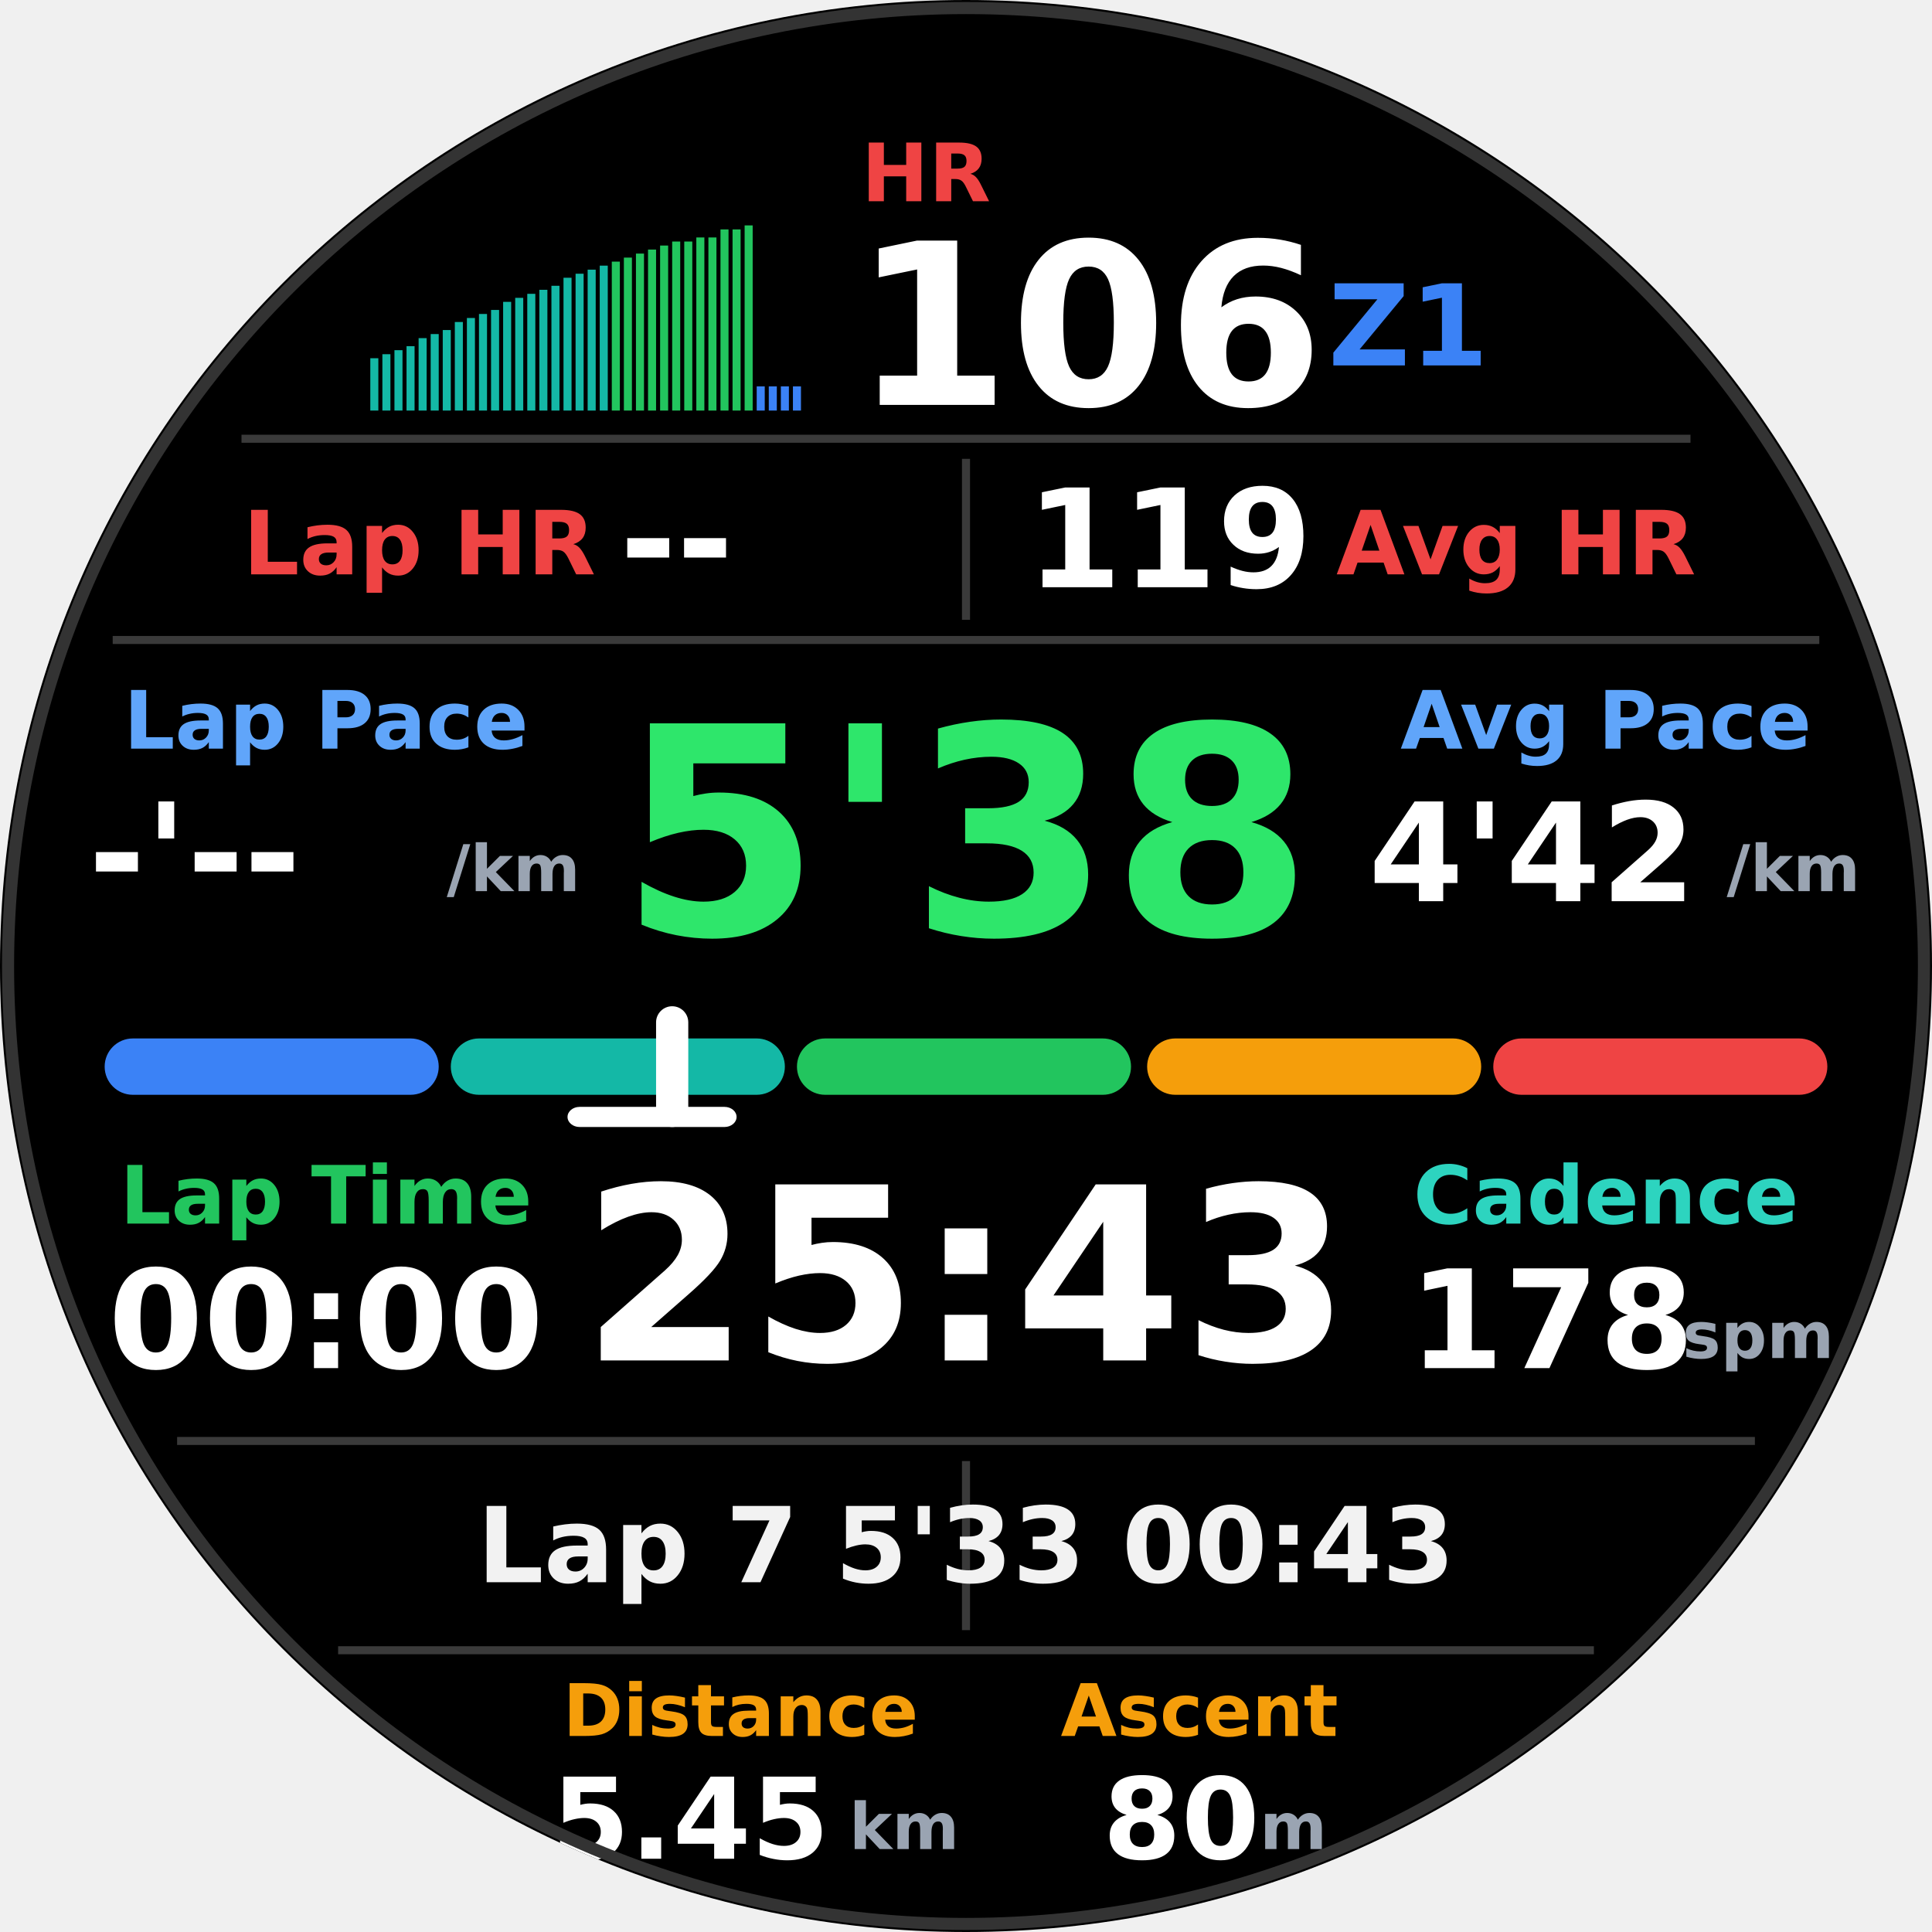
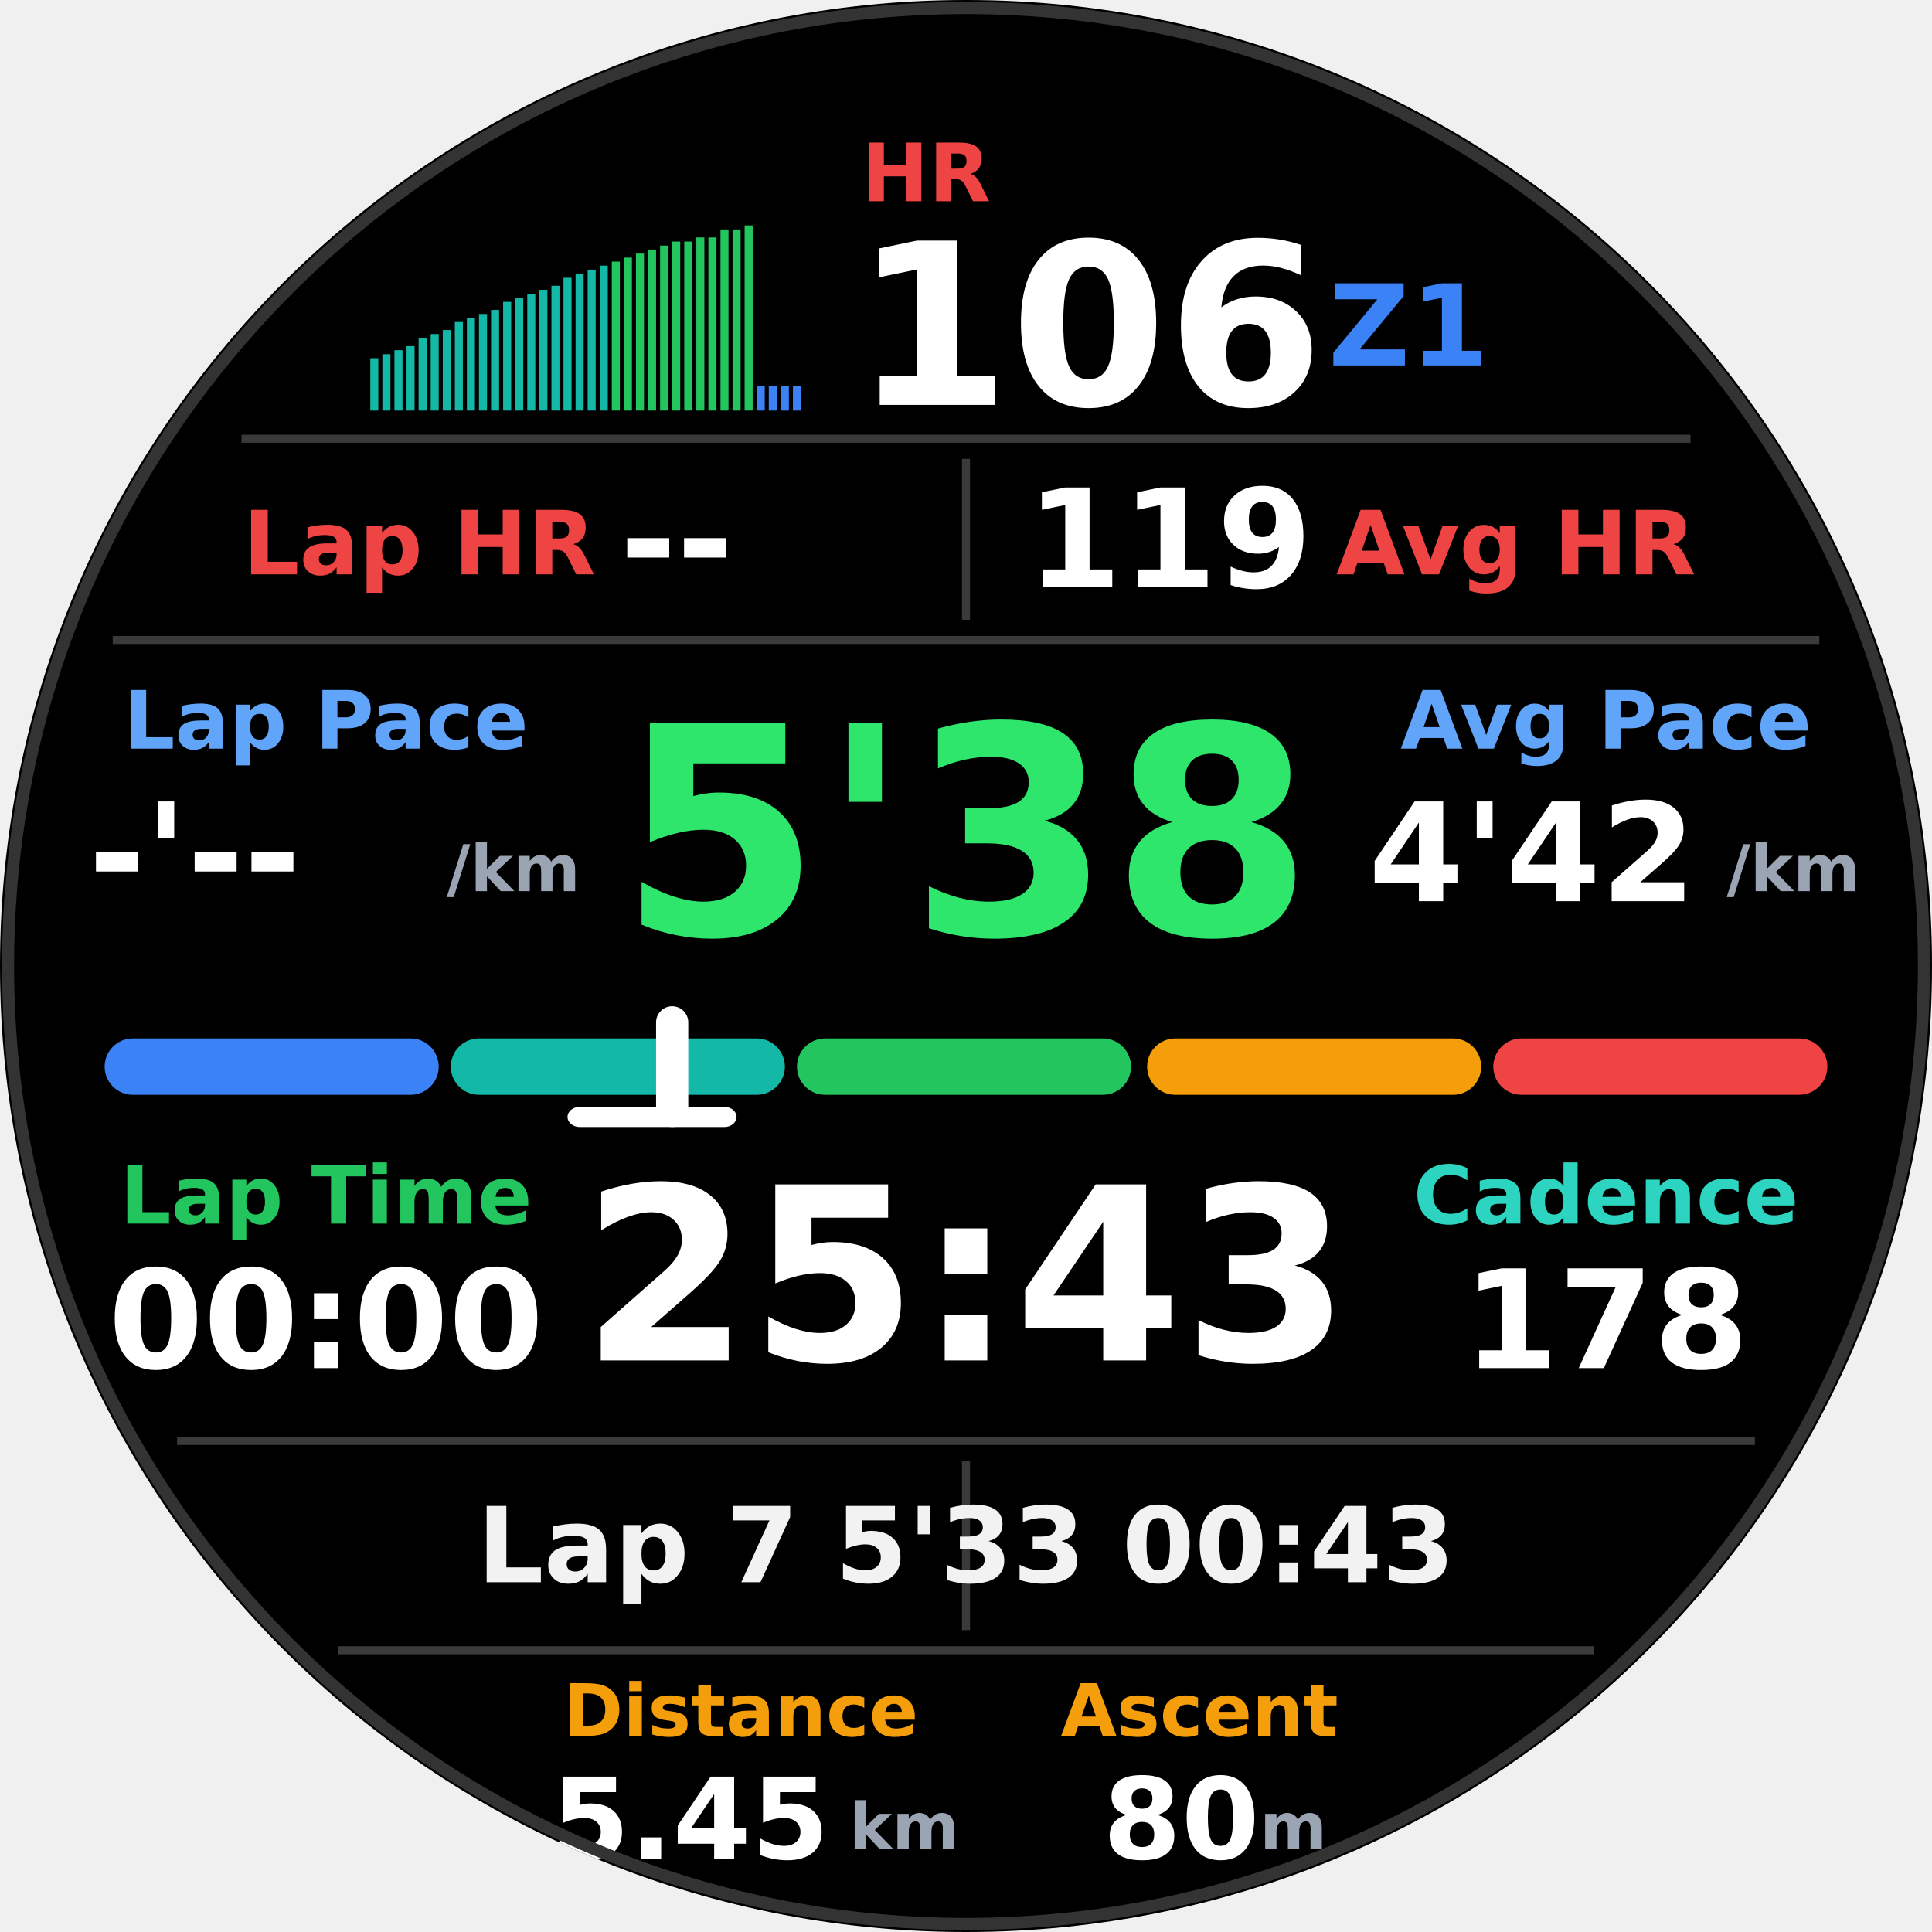
<svg xmlns="http://www.w3.org/2000/svg" width="480" height="480" viewBox="0 0 480 480">
  <defs>
    <clipPath id="round1">
      <circle cx="240" cy="240" r="240" />
    </clipPath>
  </defs>
  <circle cx="240" cy="240" r="239" fill="#000" />
  <g clip-path="url(#round1)">
    <rect x="0" y="0" width="480" height="480" rx="0" fill="#000000" />
    <rect x="60" y="108" width="360" height="2" rx="0" fill="#3a3a3a" />
    <rect x="28" y="158" width="424" height="2" rx="0" fill="#3a3a3a" />
    <rect x="44" y="357" width="392" height="2" rx="0" fill="#3a3a3a" />
    <rect x="84" y="409" width="312" height="2" rx="0" fill="#3a3a3a" />
    <rect x="92" y="89" width="2" height="13" rx="0" fill="#14b8a6" />
    <rect x="95" y="88" width="2" height="14" rx="0" fill="#14b8a6" />
    <rect x="98" y="87" width="2" height="15" rx="0" fill="#14b8a6" />
    <rect x="101" y="86" width="2" height="16" rx="0" fill="#14b8a6" />
    <rect x="104" y="84" width="2" height="18" rx="0" fill="#14b8a6" />
    <rect x="107" y="83" width="2" height="19" rx="0" fill="#14b8a6" />
    <rect x="110" y="82" width="2" height="20" rx="0" fill="#14b8a6" />
    <rect x="113" y="80" width="2" height="22" rx="0" fill="#14b8a6" />
    <rect x="116" y="79" width="2" height="23" rx="0" fill="#14b8a6" />
    <rect x="119" y="78" width="2" height="24" rx="0" fill="#14b8a6" />
    <rect x="122" y="77" width="2" height="25" rx="0" fill="#14b8a6" />
    <rect x="125" y="75" width="2" height="27" rx="0" fill="#14b8a6" />
    <rect x="128" y="74" width="2" height="28" rx="0" fill="#14b8a6" />
    <rect x="131" y="73" width="2" height="29" rx="0" fill="#14b8a6" />
    <rect x="134" y="72" width="2" height="30" rx="0" fill="#14b8a6" />
    <rect x="137" y="71" width="2" height="31" rx="0" fill="#14b8a6" />
    <rect x="140" y="69" width="2" height="33" rx="0" fill="#14b8a6" />
    <rect x="143" y="68" width="2" height="34" rx="0" fill="#14b8a6" />
    <rect x="146" y="67" width="2" height="35" rx="0" fill="#14b8a6" />
    <rect x="149" y="66" width="2" height="36" rx="0" fill="#14b8a6" />
    <rect x="152" y="65" width="2" height="37" rx="0" fill="#22c55e" />
    <rect x="155" y="64" width="2" height="38" rx="0" fill="#22c55e" />
    <rect x="158" y="63" width="2" height="39" rx="0" fill="#22c55e" />
    <rect x="161" y="62" width="2" height="40" rx="0" fill="#22c55e" />
    <rect x="164" y="61" width="2" height="41" rx="0" fill="#22c55e" />
    <rect x="167" y="60" width="2" height="42" rx="0" fill="#22c55e" />
    <rect x="170" y="60" width="2" height="42" rx="0" fill="#22c55e" />
    <rect x="173" y="59" width="2" height="43" rx="0" fill="#22c55e" />
    <rect x="176" y="59" width="2" height="43" rx="0" fill="#22c55e" />
    <rect x="179" y="57" width="2" height="45" rx="0" fill="#22c55e" />
    <rect x="182" y="57" width="2" height="45" rx="0" fill="#22c55e" />
    <rect x="185" y="56" width="2" height="46" rx="0" fill="#22c55e" />
    <rect x="188" y="96" width="2" height="6" rx="0" fill="#3b82f6" />
    <rect x="191" y="96" width="2" height="6" rx="0" fill="#3b82f6" />
    <rect x="194" y="96" width="2" height="6" rx="0" fill="#3b82f6" />
    <rect x="197" y="96" width="2" height="6" rx="0" fill="#3b82f6" />
    <text x="214" y="50" text-anchor="start" font-size="20" fill="#ef4444" font-family="'DejaVu Sans',Arial,sans-serif" font-weight="600">HR</text>
    <text x="212" y="100.6" text-anchor="start" font-size="56" fill="#ffffff" font-family="'DejaVu Sans',Arial,sans-serif" font-weight="600">106</text>
    <text x="148" y="142.7" text-anchor="end" font-size="22" fill="#ef4444" font-family="'DejaVu Sans',Arial,sans-serif" font-weight="600">Lap HR</text>
    <text x="154" y="145.9" text-anchor="start" font-size="34" fill="#ffffff" font-family="'DejaVu Sans',Arial,sans-serif" font-weight="600">--</text>
    <text x="332" y="142.7" text-anchor="start" font-size="22" fill="#ef4444" font-family="'DejaVu Sans',Arial,sans-serif" font-weight="600">Avg HR</text>
    <text x="326" y="145.9" text-anchor="end" font-size="34" fill="#ffffff" font-family="'DejaVu Sans',Arial,sans-serif" font-weight="600">119</text>
    <text x="81" y="186" text-anchor="middle" font-size="20" fill="#60a5fa" font-family="'DejaVu Sans',Arial,sans-serif" font-weight="600">Lap Pace</text>
    <text x="22" y="223.9" text-anchor="start" font-size="34" fill="#ffffff" font-family="'DejaVu Sans',Arial,sans-serif" font-weight="600">-'--</text>
    <text x="111" y="221.4" text-anchor="start" font-size="16" fill="#9aa4b2" font-family="'DejaVu Sans',Arial,sans-serif" font-weight="600">/km</text>
    <text x="240" y="232.2" text-anchor="middle" font-size="72" fill="#2ee66b" font-family="'DejaVu Sans',Arial,sans-serif" font-weight="600">5'38</text>
    <text x="399" y="186" text-anchor="middle" font-size="20" fill="#60a5fa" font-family="'DejaVu Sans',Arial,sans-serif" font-weight="600">Avg Pace</text>
    <text x="340" y="223.9" text-anchor="start" font-size="34" fill="#ffffff" font-family="'DejaVu Sans',Arial,sans-serif" font-weight="600">4'42</text>
    <text x="429" y="221.4" text-anchor="start" font-size="16" fill="#9aa4b2" font-family="'DejaVu Sans',Arial,sans-serif" font-weight="600">/km</text>
    <text x="81" y="304" text-anchor="middle" font-size="20" fill="#22c55e" font-family="'DejaVu Sans',Arial,sans-serif" font-weight="600">Lap Time</text>
    <text x="81" y="339.9" text-anchor="middle" font-size="34" fill="#ffffff" font-family="'DejaVu Sans',Arial,sans-serif" font-weight="600">00:00</text>
    <text x="240" y="338" text-anchor="middle" font-size="60" fill="#ffffff" font-family="'DejaVu Sans',Arial,sans-serif" font-weight="600">25:43</text>
    <text x="399" y="304" text-anchor="middle" font-size="20" fill="#2dd4bf" font-family="'DejaVu Sans',Arial,sans-serif" font-weight="600">Cadence</text>
-     <text x="350" y="339.9" text-anchor="start" font-size="34" fill="#ffffff" font-family="'DejaVu Sans',Arial,sans-serif" font-weight="600">178</text>
-     <text x="418" y="337.4" text-anchor="start" font-size="16" fill="#9aa4b2" font-family="'DejaVu Sans',Arial,sans-serif" font-weight="600">spm</text>
+     <text x="399" y="339.9" text-anchor="middle" font-size="34" fill="#ffffff" font-family="'DejaVu Sans',Arial,sans-serif" font-weight="600">178</text>
    <text x="184" y="431.3" text-anchor="middle" font-size="18" fill="#f59e0b" font-family="'DejaVu Sans',Arial,sans-serif" font-weight="600">Distance</text>
    <text x="137" y="461.8" text-anchor="start" font-size="28" fill="#ffffff" font-family="'DejaVu Sans',Arial,sans-serif" font-weight="600">5.45</text>
    <text x="211" y="459.4" text-anchor="start" font-size="16" fill="#9aa4b2" font-family="'DejaVu Sans',Arial,sans-serif" font-weight="600">km</text>
    <text x="298" y="431.3" text-anchor="middle" font-size="18" fill="#f59e0b" font-family="'DejaVu Sans',Arial,sans-serif" font-weight="600">Ascent</text>
    <text x="274" y="461.8" text-anchor="start" font-size="28" fill="#ffffff" font-family="'DejaVu Sans',Arial,sans-serif" font-weight="600">80</text>
    <text x="313" y="459.4" text-anchor="start" font-size="16" fill="#9aa4b2" font-family="'DejaVu Sans',Arial,sans-serif" font-weight="600">m</text>
    <rect x="239" y="114" width="2" height="40" rx="0" fill="#3a3a3a" />
    <rect x="239" y="363" width="2" height="42" rx="0" fill="#3a3a3a" />
    <text x="330" y="90.8" text-anchor="start" font-size="28" fill="#3b82f6" font-family="'DejaVu Sans',Arial,sans-serif" font-weight="600">Z1</text>
    <rect x="26" y="258" width="83" height="14" rx="7" fill="#3b82f6" />
    <rect x="112" y="258" width="83" height="14" rx="7" fill="#14b8a6" />
    <rect x="198" y="258" width="83" height="14" rx="7" fill="#22c55e" />
    <rect x="285" y="258" width="83" height="14" rx="7" fill="#f59e0b" />
    <rect x="371" y="258" width="83" height="14" rx="7" fill="#ef4444" />
    <rect x="141" y="275" width="42" height="5" rx="3" fill="#ffffff" />
    <rect x="163" y="250" width="8" height="30" rx="4" fill="#ffffff" />
    <text x="240" y="393.1" text-anchor="middle" font-size="26" fill="#f2f2f2" font-family="'DejaVu Sans',Arial,sans-serif" font-weight="600">Lap 7  5'33  00:43</text>
  </g>
  <circle cx="240" cy="240" r="238" fill="none" stroke="#333" stroke-width="3" />
</svg>
